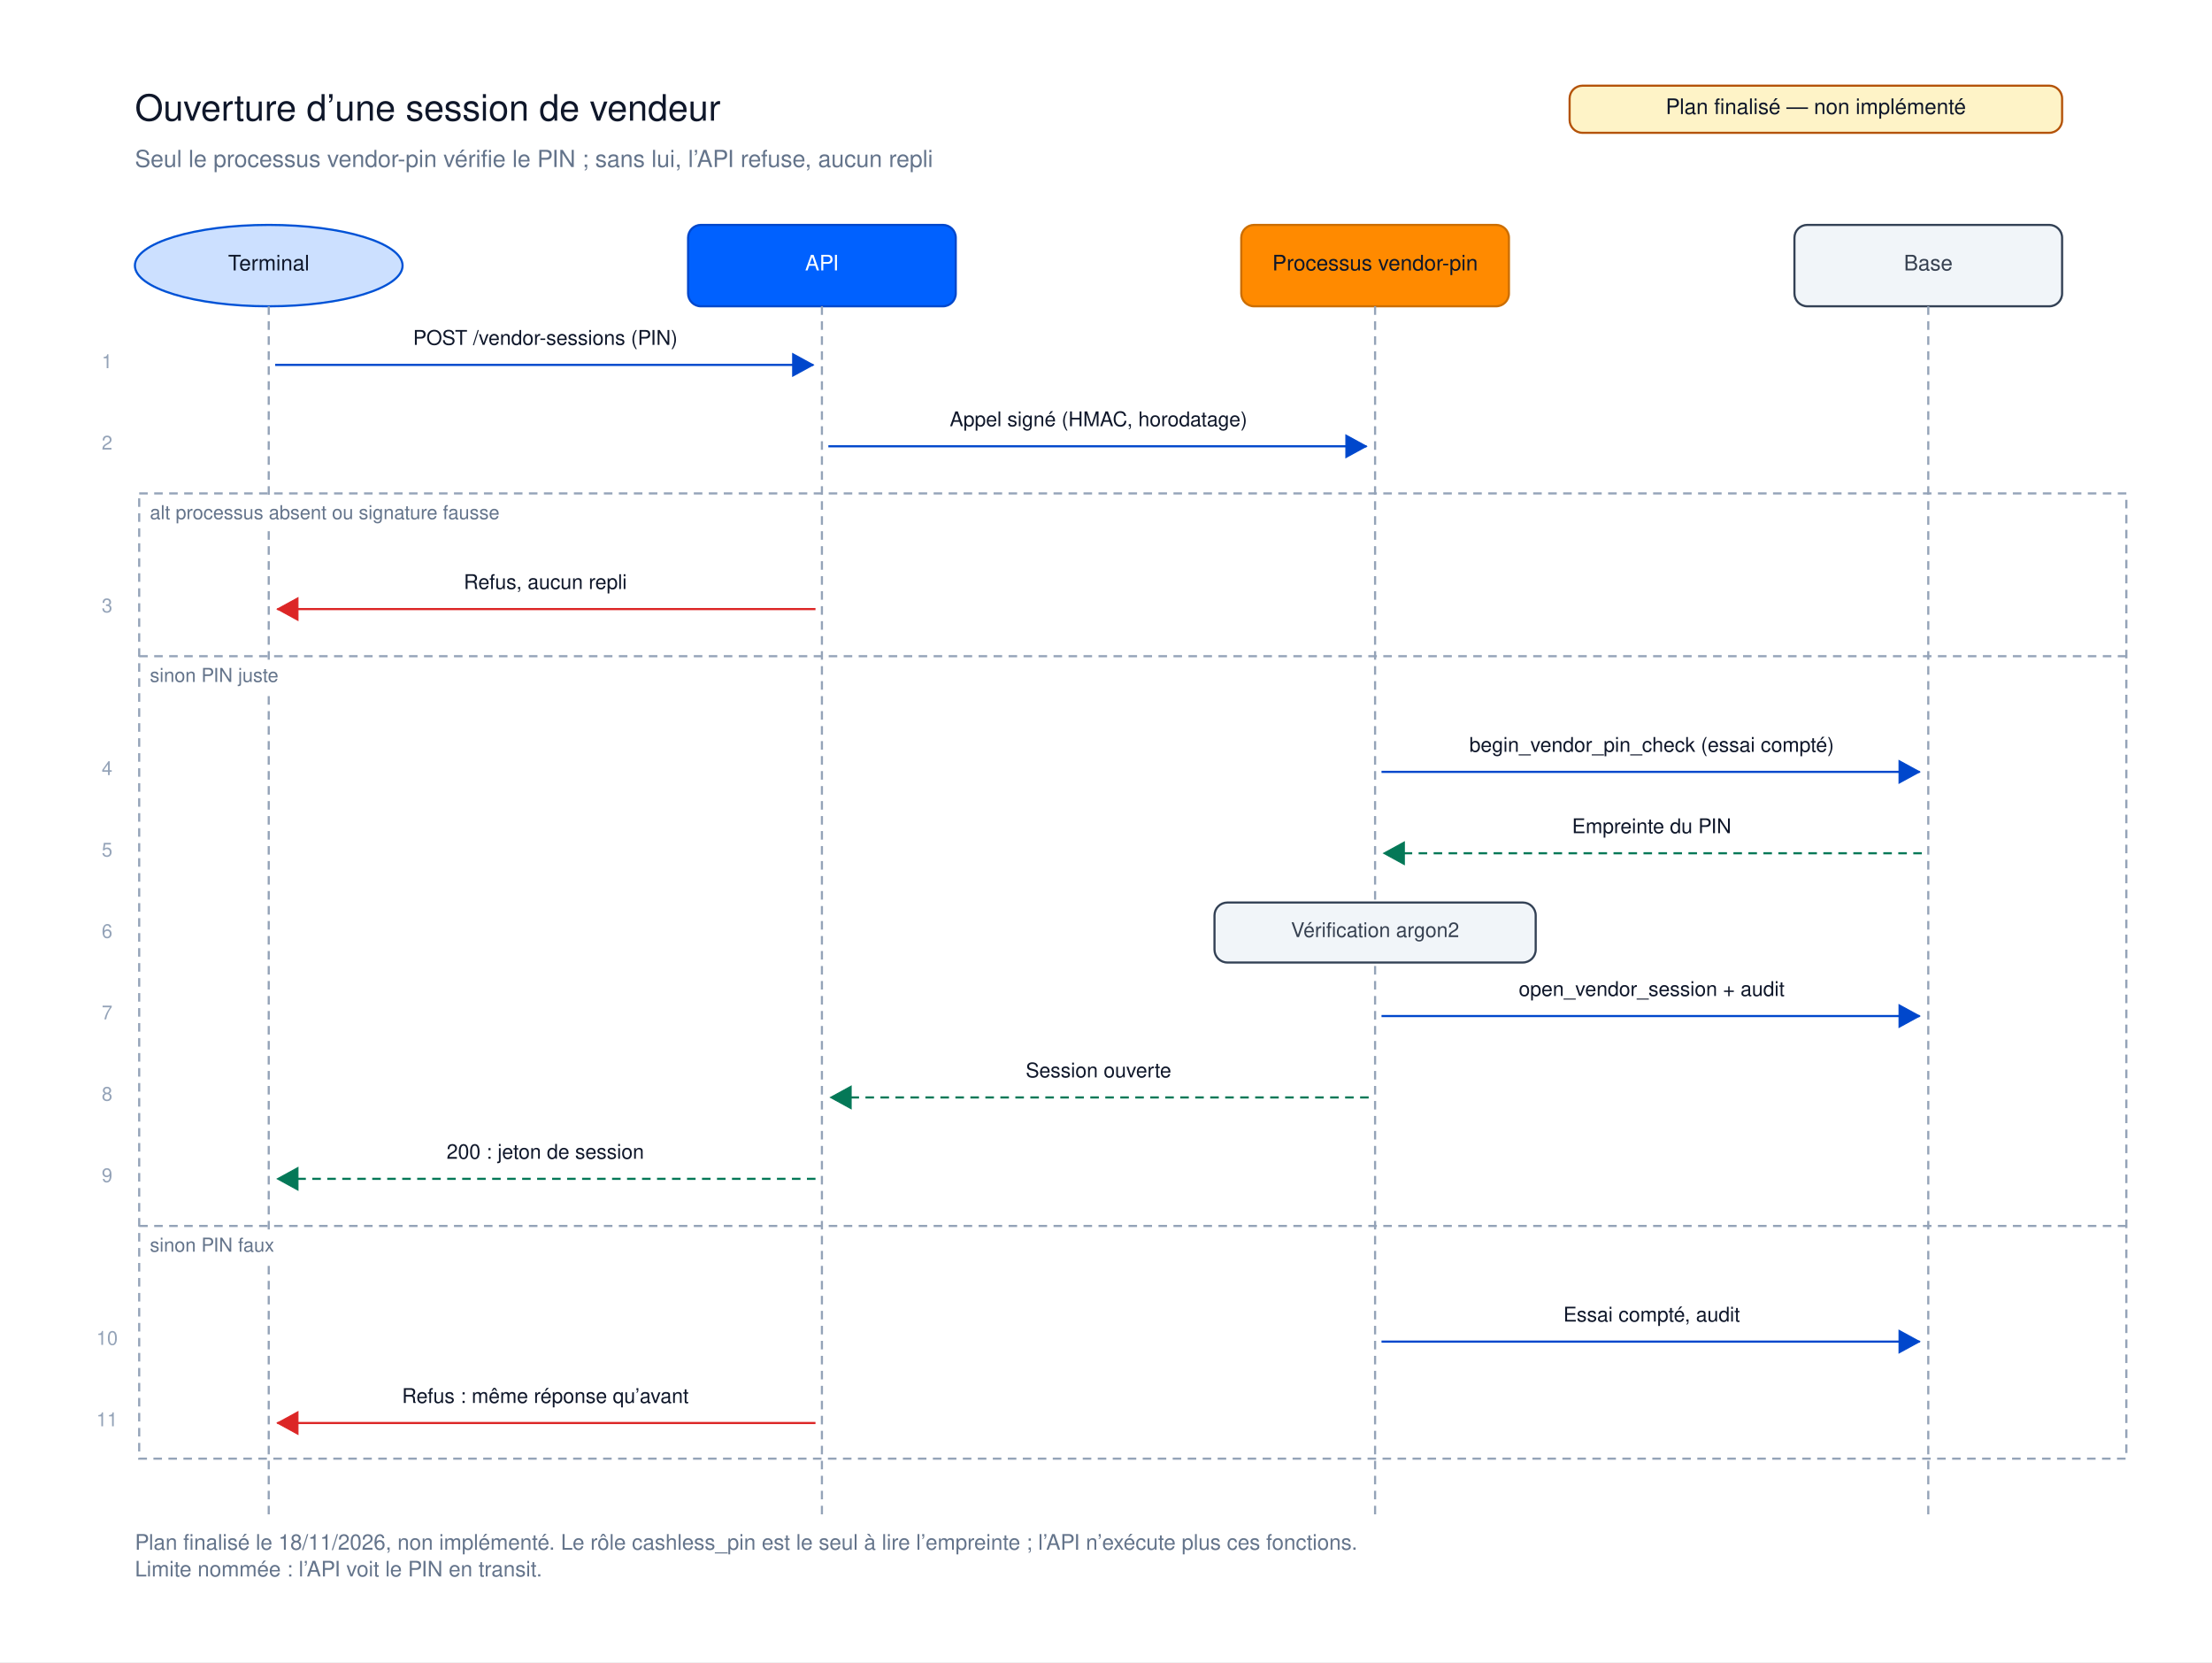
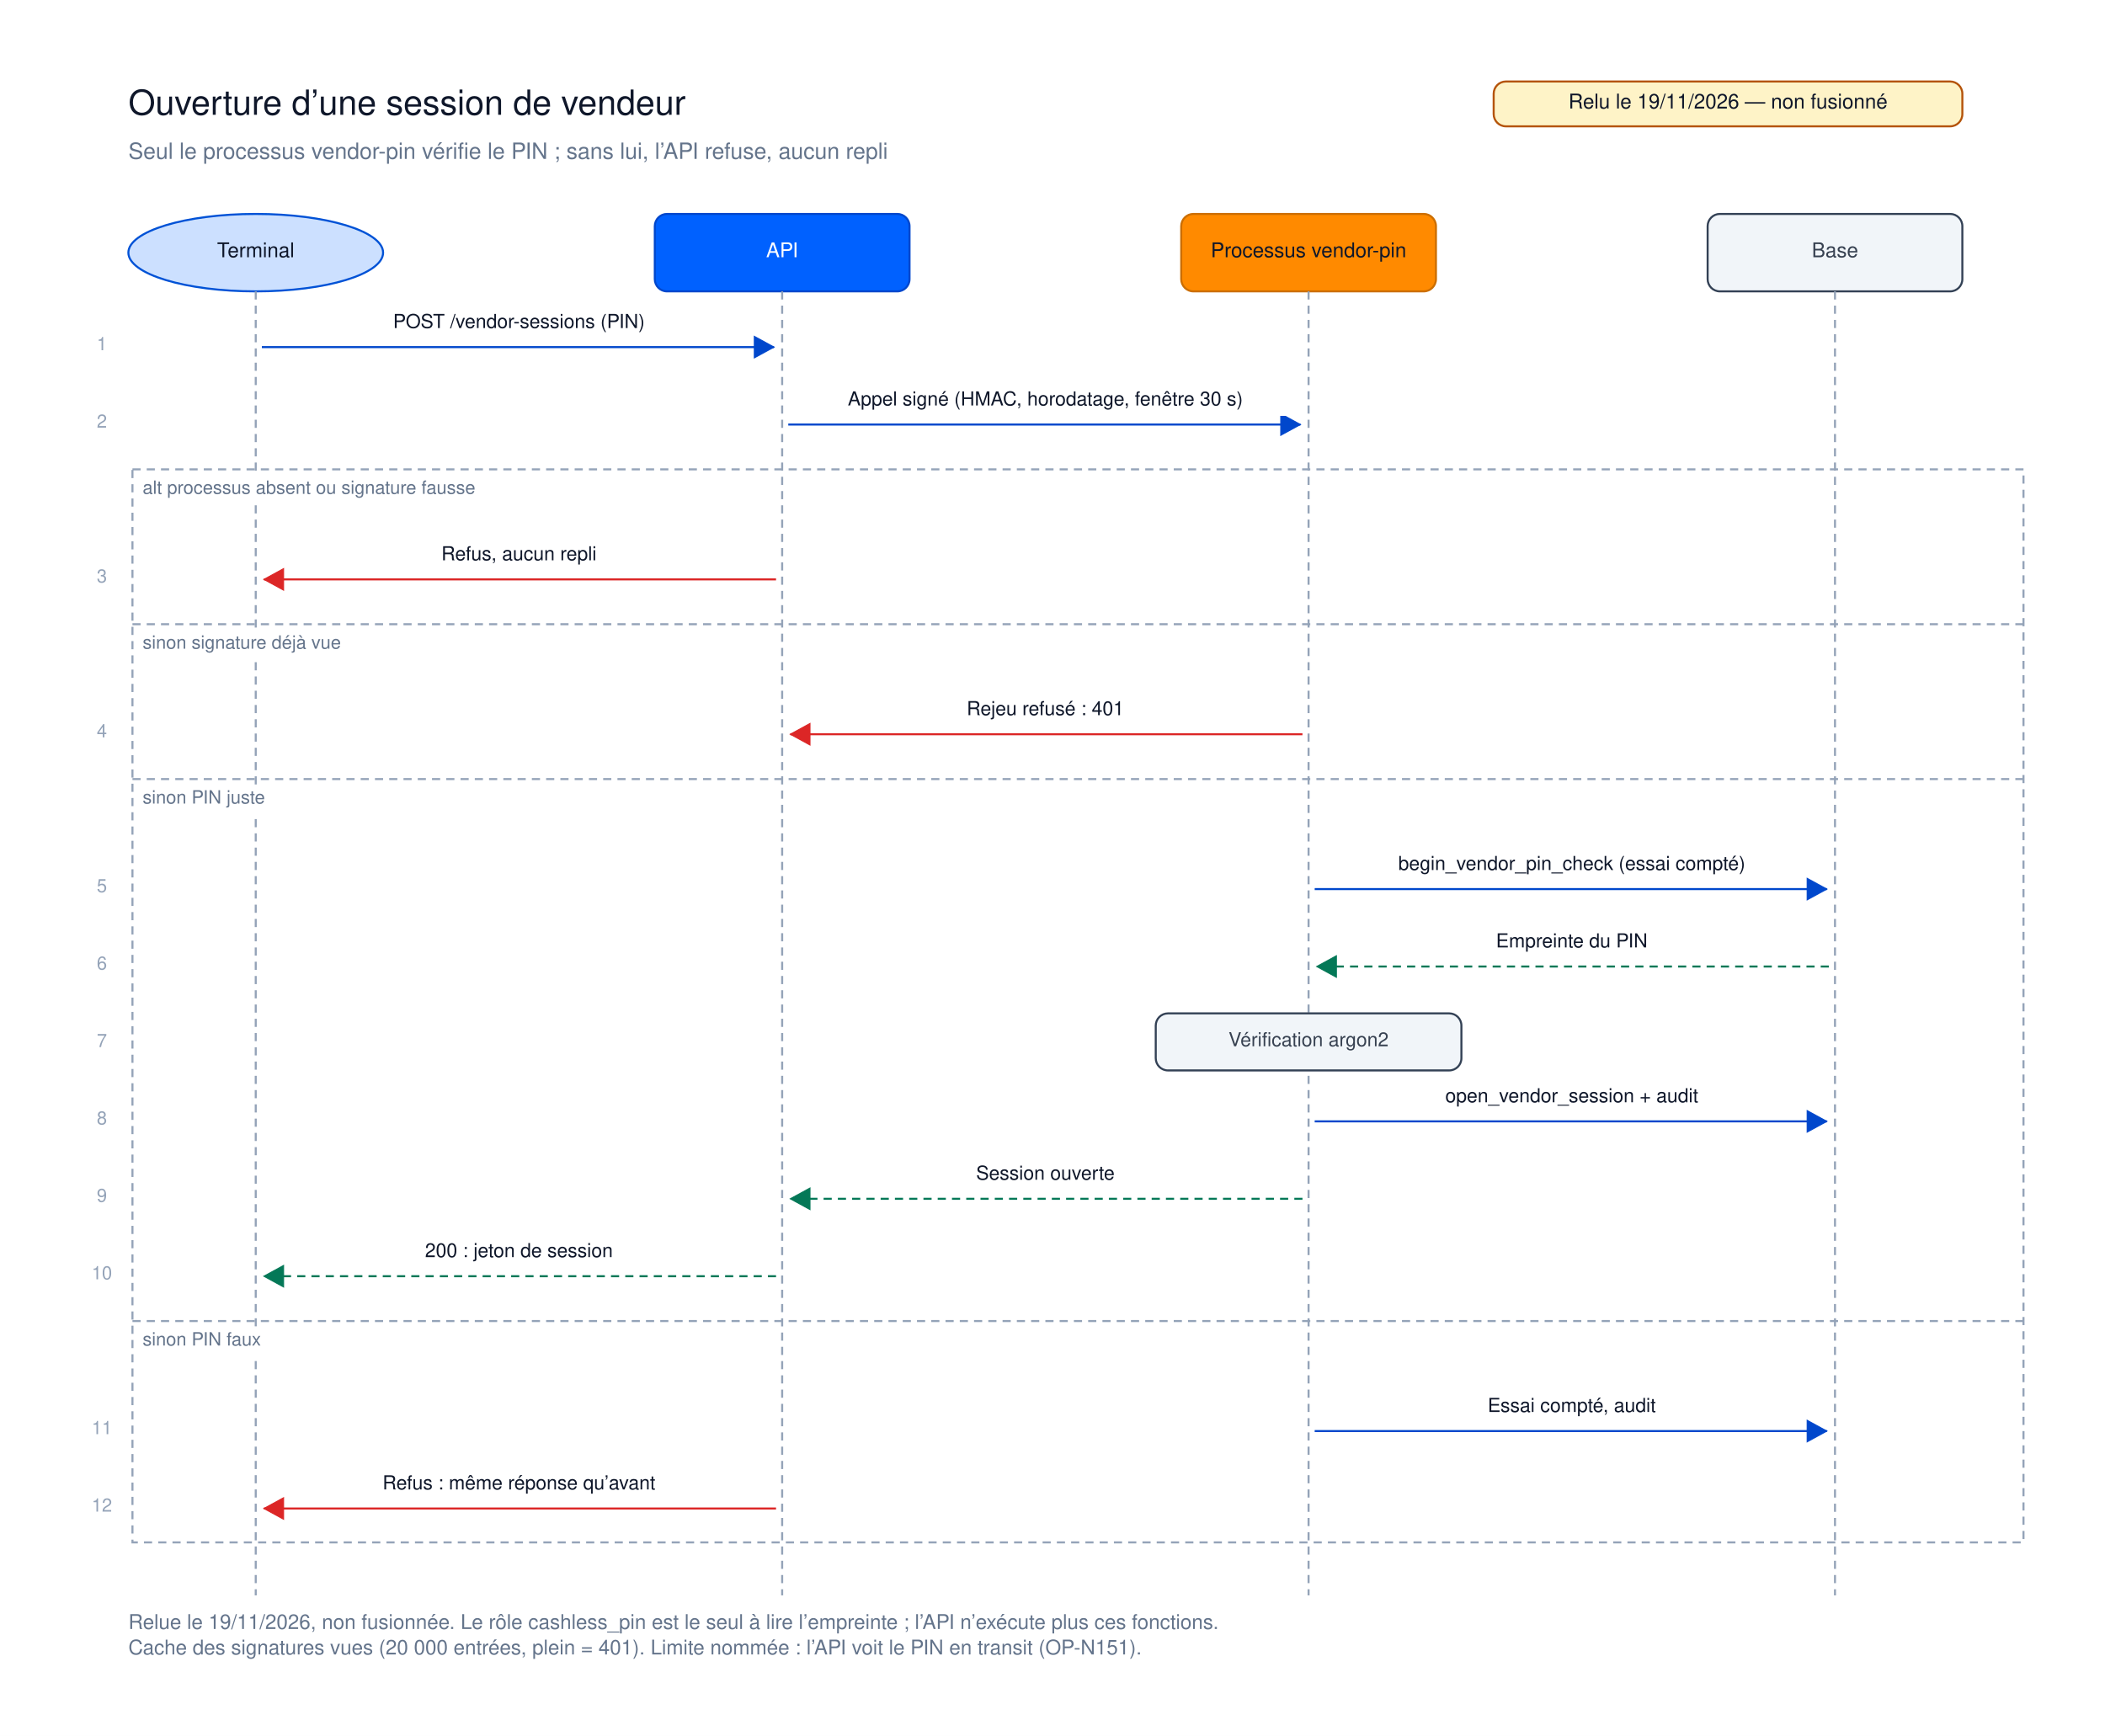
- <svg xmlns="http://www.w3.org/2000/svg" width="2066" height="1552" viewBox="0 0 2066 1552">
+ <svg xmlns="http://www.w3.org/2000/svg" width="2066" height="1704" viewBox="0 0 2066 1704">
  <rect width="100%" height="100%" fill="#FFFFFF" />
  <g transform="translate(66,50)">
    <rect x="1400" y="30" width="460" height="44" rx="12" ry="12" fill="#FEF3C7" stroke="#B45309" stroke-width="2" />
    <ellipse cx="185.0" cy="198.0" rx="125.0" ry="38.0" fill="#CCE0FF" stroke="#0052D6" stroke-width="2" />
-     <polyline points="185.0,236 185.0,1364" fill="none" stroke="#94A3B8" stroke-width="2" stroke-dasharray="8,6" />
+     <polyline points="185.0,236 185.0,1516" fill="none" stroke="#94A3B8" stroke-width="2" stroke-dasharray="8,6" />
    <rect x="576.667" y="160" width="250" height="76" rx="12" ry="12" fill="#0061FF" stroke="#0047CC" stroke-width="2" />
-     <polyline points="701.667,236 701.667,1364" fill="none" stroke="#94A3B8" stroke-width="2" stroke-dasharray="8,6" />
+     <polyline points="701.667,236 701.667,1516" fill="none" stroke="#94A3B8" stroke-width="2" stroke-dasharray="8,6" />
    <rect x="1093.333" y="160" width="250" height="76" rx="12" ry="12" fill="#FF8A00" stroke="#CC6E00" stroke-width="2" />
-     <polyline points="1218.333,236 1218.333,1364" fill="none" stroke="#94A3B8" stroke-width="2" stroke-dasharray="8,6" />
+     <polyline points="1218.333,236 1218.333,1516" fill="none" stroke="#94A3B8" stroke-width="2" stroke-dasharray="8,6" />
    <rect x="1610.0" y="160" width="250" height="76" rx="12" ry="12" fill="#F1F5F9" stroke="#334155" stroke-width="2" />
-     <polyline points="1735.0,236 1735.0,1364" fill="none" stroke="#94A3B8" stroke-width="2" stroke-dasharray="8,6" />
+     <polyline points="1735.0,236 1735.0,1516" fill="none" stroke="#94A3B8" stroke-width="2" stroke-dasharray="8,6" />
    <polyline points="191.0,290.72 693.667,290.72" fill="none" stroke="#0047CC" stroke-width="2" />
    <polygon points="693.667,290.72 674.36,301.267 674.36,280.173" fill="#0047CC" stroke="#0047CC" stroke-width="1" />
    <rect x="292.933" y="253.72" width="300.8" height="28" rx="0" ry="0" fill="#FFFFFF" stroke="#FFFFFF" stroke-width="1" />
    <polyline points="707.667,366.72 1210.333,366.72" fill="none" stroke="#0047CC" stroke-width="2" />
    <polygon points="1210.333,366.72 1191.027,377.267 1191.027,356.173" fill="#0047CC" stroke="#0047CC" stroke-width="1" />
-     <rect x="794.0" y="329.72" width="332.0" height="28" rx="0" ry="0" fill="#FFFFFF" stroke="#FFFFFF" stroke-width="1" />
+     <rect x="721.2" y="329.72" width="477.6" height="28" rx="0" ry="0" fill="#FFFFFF" stroke="#FFFFFF" stroke-width="1" />
    <rect x="70" y="416.72" width="414" height="28" rx="0" ry="0" fill="#FFFFFF" stroke="#FFFFFF" stroke-width="1" />
    <polyline points="695.667,518.72 193.0,518.72" fill="none" stroke="#DC2626" stroke-width="2" />
    <polygon points="193.0,518.72 212.307,508.173 212.307,529.267" fill="#DC2626" stroke="#DC2626" stroke-width="1" />
    <rect x="339.733" y="481.72" width="207.2" height="28" rx="0" ry="0" fill="#FFFFFF" stroke="#FFFFFF" stroke-width="1" />
    <polyline points="64,562.72 1920.0,562.72" fill="none" stroke="#94A3B8" stroke-width="2" stroke-dasharray="8,6" />
-     <rect x="70" y="568.72" width="164" height="28" rx="0" ry="0" fill="#FFFFFF" stroke="#FFFFFF" stroke-width="1" />
-     <polyline points="1224.333,670.72 1727.0,670.72" fill="none" stroke="#0047CC" stroke-width="2" />
-     <polygon points="1727.0,670.72 1707.693,681.267 1707.693,660.173" fill="#0047CC" stroke="#0047CC" stroke-width="1" />
-     <rect x="1274.267" y="633.72" width="404.8" height="28" rx="0" ry="0" fill="#FFFFFF" stroke="#FFFFFF" stroke-width="1" />
-     <polyline points="1729.0,746.72 1226.333,746.72" fill="none" stroke="#047857" stroke-width="2" stroke-dasharray="8,6" />
-     <polygon points="1226.333,746.72 1245.64,736.173 1245.64,757.267" fill="#047857" stroke="#047857" stroke-width="1" />
-     <rect x="1383.467" y="709.72" width="186.4" height="28" rx="0" ry="0" fill="#FFFFFF" stroke="#FFFFFF" stroke-width="1" />
-     <rect x="1068.333" y="792.72" width="300" height="56" rx="12" ry="12" fill="#F1F5F9" stroke="#334155" stroke-width="2" />
-     <polyline points="1224.333,898.72 1727.0,898.72" fill="none" stroke="#0047CC" stroke-width="2" />
-     <polygon points="1727.0,898.72 1707.693,909.267 1707.693,888.173" fill="#0047CC" stroke="#0047CC" stroke-width="1" />
-     <rect x="1326.267" y="861.72" width="300.8" height="28" rx="0" ry="0" fill="#FFFFFF" stroke="#FFFFFF" stroke-width="1" />
-     <polyline points="1212.333,974.72 709.667,974.72" fill="none" stroke="#047857" stroke-width="2" stroke-dasharray="8,6" />
-     <polygon points="709.667,974.72 728.973,964.173 728.973,985.267" fill="#047857" stroke="#047857" stroke-width="1" />
-     <rect x="872.0" y="937.72" width="176.0" height="28" rx="0" ry="0" fill="#FFFFFF" stroke="#FFFFFF" stroke-width="1" />
-     <polyline points="695.667,1050.72 193.0,1050.72" fill="none" stroke="#047857" stroke-width="2" stroke-dasharray="8,6" />
-     <polygon points="193.0,1050.72 212.307,1040.173 212.307,1061.267" fill="#047857" stroke="#047857" stroke-width="1" />
-     <rect x="318.933" y="1013.72" width="248.8" height="28" rx="0" ry="0" fill="#FFFFFF" stroke="#FFFFFF" stroke-width="1" />
-     <polyline points="64,1094.72 1920.0,1094.72" fill="none" stroke="#94A3B8" stroke-width="2" stroke-dasharray="8,6" />
-     <rect x="70" y="1100.72" width="154" height="28" rx="0" ry="0" fill="#FFFFFF" stroke="#FFFFFF" stroke-width="1" />
-     <polyline points="1224.333,1202.72 1727.0,1202.72" fill="none" stroke="#0047CC" stroke-width="2" />
-     <polygon points="1727.0,1202.72 1707.693,1213.267 1707.693,1192.173" fill="#0047CC" stroke="#0047CC" stroke-width="1" />
-     <rect x="1367.867" y="1165.72" width="217.6" height="28" rx="0" ry="0" fill="#FFFFFF" stroke="#FFFFFF" stroke-width="1" />
-     <polyline points="695.667,1278.72 193.0,1278.72" fill="none" stroke="#DC2626" stroke-width="2" />
-     <polygon points="193.0,1278.72 212.307,1268.173 212.307,1289.267" fill="#DC2626" stroke="#DC2626" stroke-width="1" />
-     <rect x="282.533" y="1241.72" width="321.6" height="28" rx="0" ry="0" fill="#FFFFFF" stroke="#FFFFFF" stroke-width="1" />
-     <rect x="64" y="410.72" width="1856.0" height="901.28" rx="0" ry="0" fill="none" stroke="#94A3B8" stroke-width="2" stroke-dasharray="8,6" />
+     <rect x="70" y="568.72" width="254" height="28" rx="0" ry="0" fill="#FFFFFF" stroke="#FFFFFF" stroke-width="1" />
+     <polyline points="1212.333,670.72 709.667,670.72" fill="none" stroke="#DC2626" stroke-width="2" />
+     <polygon points="709.667,670.72 728.973,660.173 728.973,681.267" fill="#DC2626" stroke="#DC2626" stroke-width="1" />
+     <rect x="856.4" y="633.72" width="207.2" height="28" rx="0" ry="0" fill="#FFFFFF" stroke="#FFFFFF" stroke-width="1" />
+     <polyline points="64,714.72 1920.0,714.72" fill="none" stroke="#94A3B8" stroke-width="2" stroke-dasharray="8,6" />
+     <rect x="70" y="720.72" width="164" height="28" rx="0" ry="0" fill="#FFFFFF" stroke="#FFFFFF" stroke-width="1" />
+     <polyline points="1224.333,822.72 1727.0,822.72" fill="none" stroke="#0047CC" stroke-width="2" />
+     <polygon points="1727.0,822.72 1707.693,833.267 1707.693,812.173" fill="#0047CC" stroke="#0047CC" stroke-width="1" />
+     <rect x="1274.267" y="785.72" width="404.8" height="28" rx="0" ry="0" fill="#FFFFFF" stroke="#FFFFFF" stroke-width="1" />
+     <polyline points="1729.0,898.72 1226.333,898.72" fill="none" stroke="#047857" stroke-width="2" stroke-dasharray="8,6" />
+     <polygon points="1226.333,898.72 1245.64,888.173 1245.64,909.267" fill="#047857" stroke="#047857" stroke-width="1" />
+     <rect x="1383.467" y="861.72" width="186.4" height="28" rx="0" ry="0" fill="#FFFFFF" stroke="#FFFFFF" stroke-width="1" />
+     <rect x="1068.333" y="944.72" width="300" height="56" rx="12" ry="12" fill="#F1F5F9" stroke="#334155" stroke-width="2" />
+     <polyline points="1224.333,1050.72 1727.0,1050.72" fill="none" stroke="#0047CC" stroke-width="2" />
+     <polygon points="1727.0,1050.72 1707.693,1061.267 1707.693,1040.173" fill="#0047CC" stroke="#0047CC" stroke-width="1" />
+     <rect x="1326.267" y="1013.72" width="300.8" height="28" rx="0" ry="0" fill="#FFFFFF" stroke="#FFFFFF" stroke-width="1" />
+     <polyline points="1212.333,1126.72 709.667,1126.72" fill="none" stroke="#047857" stroke-width="2" stroke-dasharray="8,6" />
+     <polygon points="709.667,1126.72 728.973,1116.173 728.973,1137.267" fill="#047857" stroke="#047857" stroke-width="1" />
+     <rect x="872.0" y="1089.72" width="176.0" height="28" rx="0" ry="0" fill="#FFFFFF" stroke="#FFFFFF" stroke-width="1" />
+     <polyline points="695.667,1202.72 193.0,1202.72" fill="none" stroke="#047857" stroke-width="2" stroke-dasharray="8,6" />
+     <polygon points="193.0,1202.72 212.307,1192.173 212.307,1213.267" fill="#047857" stroke="#047857" stroke-width="1" />
+     <rect x="318.933" y="1165.72" width="248.8" height="28" rx="0" ry="0" fill="#FFFFFF" stroke="#FFFFFF" stroke-width="1" />
+     <polyline points="64,1246.72 1920.0,1246.72" fill="none" stroke="#94A3B8" stroke-width="2" stroke-dasharray="8,6" />
+     <rect x="70" y="1252.72" width="154" height="28" rx="0" ry="0" fill="#FFFFFF" stroke="#FFFFFF" stroke-width="1" />
+     <polyline points="1224.333,1354.72 1727.0,1354.72" fill="none" stroke="#0047CC" stroke-width="2" />
+     <polygon points="1727.0,1354.72 1707.693,1365.267 1707.693,1344.173" fill="#0047CC" stroke="#0047CC" stroke-width="1" />
+     <rect x="1367.867" y="1317.72" width="217.6" height="28" rx="0" ry="0" fill="#FFFFFF" stroke="#FFFFFF" stroke-width="1" />
+     <polyline points="695.667,1430.72 193.0,1430.72" fill="none" stroke="#DC2626" stroke-width="2" />
+     <polygon points="193.0,1430.72 212.307,1420.173 212.307,1441.267" fill="#DC2626" stroke="#DC2626" stroke-width="1" />
+     <rect x="282.533" y="1393.72" width="321.6" height="28" rx="0" ry="0" fill="#FFFFFF" stroke="#FFFFFF" stroke-width="1" />
+     <rect x="64" y="410.72" width="1856.0" height="1053.28" rx="0" ry="0" fill="none" stroke="#94A3B8" stroke-width="2" stroke-dasharray="8,6" />
    <text x="60" y="62.65" font-family="Helvetica Neue, Helvetica, Arial, sans-serif" font-size="34" font-weight="400" fill="#0F172A" text-anchor="start">Ouverture d’une session de vendeur</text>
    <text x="60" y="105.95" font-family="Helvetica Neue, Helvetica, Arial, sans-serif" font-size="22" font-weight="400" fill="#64748B" text-anchor="start">Seul le processus vendor-pin vérifie le PIN ; sans lui, l’API refuse, aucun repli</text>
-     <text x="1630.0" y="56.5" font-family="Helvetica Neue, Helvetica, Arial, sans-serif" font-size="20" font-weight="400" fill="#0F172A" text-anchor="middle">Plan finalisé — non implémenté</text>
+     <text x="1630.0" y="56.5" font-family="Helvetica Neue, Helvetica, Arial, sans-serif" font-size="20" font-weight="400" fill="#0F172A" text-anchor="middle">Relu le 19/11/2026 — non fusionné</text>
    <text x="185.0" y="202.5" font-family="Helvetica Neue, Helvetica, Arial, sans-serif" font-size="20" font-weight="400" fill="#0F172A" text-anchor="middle">Terminal</text>
    <text x="701.667" y="202.5" font-family="Helvetica Neue, Helvetica, Arial, sans-serif" font-size="20" font-weight="400" fill="#FFFFFF" text-anchor="middle">API</text>
    <text x="1218.333" y="202.5" font-family="Helvetica Neue, Helvetica, Arial, sans-serif" font-size="20" font-weight="400" fill="#0F172A" text-anchor="middle">Processus vendor-pin</text>
    <text x="1735.0" y="202.5" font-family="Helvetica Neue, Helvetica, Arial, sans-serif" font-size="20" font-weight="400" fill="#374151" text-anchor="middle">Base</text>
    <text x="443.333" y="271.995" font-family="Helvetica Neue, Helvetica, Arial, sans-serif" font-size="19" font-weight="400" fill="#0F172A" text-anchor="middle">POST /vendor-sessions (PIN)</text>
    <text x="34.0" y="293.77" font-family="Helvetica Neue, Helvetica, Arial, sans-serif" font-size="18" font-weight="400" fill="#94A3B8" text-anchor="middle">1</text>
-     <text x="960.0" y="347.995" font-family="Helvetica Neue, Helvetica, Arial, sans-serif" font-size="19" font-weight="400" fill="#0F172A" text-anchor="middle">Appel signé (HMAC, horodatage)</text>
+     <text x="960.0" y="347.995" font-family="Helvetica Neue, Helvetica, Arial, sans-serif" font-size="19" font-weight="400" fill="#0F172A" text-anchor="middle">Appel signé (HMAC, horodatage, fenêtre 30 s)</text>
    <text x="34.0" y="369.77" font-family="Helvetica Neue, Helvetica, Arial, sans-serif" font-size="18" font-weight="400" fill="#94A3B8" text-anchor="middle">2</text>
    <text x="74" y="434.77" font-family="Helvetica Neue, Helvetica, Arial, sans-serif" font-size="18" font-weight="400" fill="#64748B" text-anchor="start">alt processus absent ou signature fausse</text>
    <text x="443.333" y="499.995" font-family="Helvetica Neue, Helvetica, Arial, sans-serif" font-size="19" font-weight="400" fill="#0F172A" text-anchor="middle">Refus, aucun repli</text>
    <text x="34.0" y="521.77" font-family="Helvetica Neue, Helvetica, Arial, sans-serif" font-size="18" font-weight="400" fill="#94A3B8" text-anchor="middle">3</text>
-     <text x="74" y="586.77" font-family="Helvetica Neue, Helvetica, Arial, sans-serif" font-size="18" font-weight="400" fill="#64748B" text-anchor="start">sinon PIN juste</text>
-     <text x="1476.667" y="651.995" font-family="Helvetica Neue, Helvetica, Arial, sans-serif" font-size="19" font-weight="400" fill="#0F172A" text-anchor="middle">begin_vendor_pin_check (essai compté)</text>
+     <text x="74" y="586.77" font-family="Helvetica Neue, Helvetica, Arial, sans-serif" font-size="18" font-weight="400" fill="#64748B" text-anchor="start">sinon signature déjà vue</text>
+     <text x="960.0" y="651.995" font-family="Helvetica Neue, Helvetica, Arial, sans-serif" font-size="19" font-weight="400" fill="#0F172A" text-anchor="middle">Rejeu refusé : 401</text>
    <text x="34.0" y="673.77" font-family="Helvetica Neue, Helvetica, Arial, sans-serif" font-size="18" font-weight="400" fill="#94A3B8" text-anchor="middle">4</text>
-     <text x="1476.667" y="727.995" font-family="Helvetica Neue, Helvetica, Arial, sans-serif" font-size="19" font-weight="400" fill="#0F172A" text-anchor="middle">Empreinte du PIN</text>
-     <text x="34.0" y="749.77" font-family="Helvetica Neue, Helvetica, Arial, sans-serif" font-size="18" font-weight="400" fill="#94A3B8" text-anchor="middle">5</text>
-     <text x="1218.333" y="824.995" font-family="Helvetica Neue, Helvetica, Arial, sans-serif" font-size="19" font-weight="400" fill="#374151" text-anchor="middle">Vérification argon2</text>
-     <text x="34.0" y="825.77" font-family="Helvetica Neue, Helvetica, Arial, sans-serif" font-size="18" font-weight="400" fill="#94A3B8" text-anchor="middle">6</text>
-     <text x="1476.667" y="879.995" font-family="Helvetica Neue, Helvetica, Arial, sans-serif" font-size="19" font-weight="400" fill="#0F172A" text-anchor="middle">open_vendor_session + audit</text>
-     <text x="34.0" y="901.77" font-family="Helvetica Neue, Helvetica, Arial, sans-serif" font-size="18" font-weight="400" fill="#94A3B8" text-anchor="middle">7</text>
-     <text x="960.0" y="955.995" font-family="Helvetica Neue, Helvetica, Arial, sans-serif" font-size="19" font-weight="400" fill="#0F172A" text-anchor="middle">Session ouverte</text>
-     <text x="34.0" y="977.77" font-family="Helvetica Neue, Helvetica, Arial, sans-serif" font-size="18" font-weight="400" fill="#94A3B8" text-anchor="middle">8</text>
-     <text x="443.333" y="1031.995" font-family="Helvetica Neue, Helvetica, Arial, sans-serif" font-size="19" font-weight="400" fill="#0F172A" text-anchor="middle">200 : jeton de session</text>
-     <text x="34.0" y="1053.77" font-family="Helvetica Neue, Helvetica, Arial, sans-serif" font-size="18" font-weight="400" fill="#94A3B8" text-anchor="middle">9</text>
-     <text x="74" y="1118.77" font-family="Helvetica Neue, Helvetica, Arial, sans-serif" font-size="18" font-weight="400" fill="#64748B" text-anchor="start">sinon PIN faux</text>
-     <text x="1476.667" y="1183.995" font-family="Helvetica Neue, Helvetica, Arial, sans-serif" font-size="19" font-weight="400" fill="#0F172A" text-anchor="middle">Essai compté, audit</text>
+     <text x="74" y="738.77" font-family="Helvetica Neue, Helvetica, Arial, sans-serif" font-size="18" font-weight="400" fill="#64748B" text-anchor="start">sinon PIN juste</text>
+     <text x="1476.667" y="803.995" font-family="Helvetica Neue, Helvetica, Arial, sans-serif" font-size="19" font-weight="400" fill="#0F172A" text-anchor="middle">begin_vendor_pin_check (essai compté)</text>
+     <text x="34.0" y="825.77" font-family="Helvetica Neue, Helvetica, Arial, sans-serif" font-size="18" font-weight="400" fill="#94A3B8" text-anchor="middle">5</text>
+     <text x="1476.667" y="879.995" font-family="Helvetica Neue, Helvetica, Arial, sans-serif" font-size="19" font-weight="400" fill="#0F172A" text-anchor="middle">Empreinte du PIN</text>
+     <text x="34.0" y="901.77" font-family="Helvetica Neue, Helvetica, Arial, sans-serif" font-size="18" font-weight="400" fill="#94A3B8" text-anchor="middle">6</text>
+     <text x="1218.333" y="976.995" font-family="Helvetica Neue, Helvetica, Arial, sans-serif" font-size="19" font-weight="400" fill="#374151" text-anchor="middle">Vérification argon2</text>
+     <text x="34.0" y="977.77" font-family="Helvetica Neue, Helvetica, Arial, sans-serif" font-size="18" font-weight="400" fill="#94A3B8" text-anchor="middle">7</text>
+     <text x="1476.667" y="1031.995" font-family="Helvetica Neue, Helvetica, Arial, sans-serif" font-size="19" font-weight="400" fill="#0F172A" text-anchor="middle">open_vendor_session + audit</text>
+     <text x="34.0" y="1053.77" font-family="Helvetica Neue, Helvetica, Arial, sans-serif" font-size="18" font-weight="400" fill="#94A3B8" text-anchor="middle">8</text>
+     <text x="960.0" y="1107.995" font-family="Helvetica Neue, Helvetica, Arial, sans-serif" font-size="19" font-weight="400" fill="#0F172A" text-anchor="middle">Session ouverte</text>
+     <text x="34.0" y="1129.77" font-family="Helvetica Neue, Helvetica, Arial, sans-serif" font-size="18" font-weight="400" fill="#94A3B8" text-anchor="middle">9</text>
+     <text x="443.333" y="1183.995" font-family="Helvetica Neue, Helvetica, Arial, sans-serif" font-size="19" font-weight="400" fill="#0F172A" text-anchor="middle">200 : jeton de session</text>
    <text x="34.0" y="1205.77" font-family="Helvetica Neue, Helvetica, Arial, sans-serif" font-size="18" font-weight="400" fill="#94A3B8" text-anchor="middle">10</text>
-     <text x="443.333" y="1259.995" font-family="Helvetica Neue, Helvetica, Arial, sans-serif" font-size="19" font-weight="400" fill="#0F172A" text-anchor="middle">Refus : même réponse qu’avant</text>
-     <text x="34.0" y="1281.77" font-family="Helvetica Neue, Helvetica, Arial, sans-serif" font-size="18" font-weight="400" fill="#94A3B8" text-anchor="middle">11</text>
-     <text x="60" y="1397.0" font-family="Helvetica Neue, Helvetica, Arial, sans-serif" font-size="20" font-weight="400" fill="#64748B" text-anchor="start">Plan finalisé le 18/11/2026, non implémenté. Le rôle cashless_pin est le seul à lire l’empreinte ; l’API n’exécute plus ces fonctions.</text>
-     <text x="60" y="1422.0" font-family="Helvetica Neue, Helvetica, Arial, sans-serif" font-size="20" font-weight="400" fill="#64748B" text-anchor="start">Limite nommée : l’API voit le PIN en transit.</text>
+     <text x="74" y="1270.77" font-family="Helvetica Neue, Helvetica, Arial, sans-serif" font-size="18" font-weight="400" fill="#64748B" text-anchor="start">sinon PIN faux</text>
+     <text x="1476.667" y="1335.995" font-family="Helvetica Neue, Helvetica, Arial, sans-serif" font-size="19" font-weight="400" fill="#0F172A" text-anchor="middle">Essai compté, audit</text>
+     <text x="34.0" y="1357.77" font-family="Helvetica Neue, Helvetica, Arial, sans-serif" font-size="18" font-weight="400" fill="#94A3B8" text-anchor="middle">11</text>
+     <text x="443.333" y="1411.995" font-family="Helvetica Neue, Helvetica, Arial, sans-serif" font-size="19" font-weight="400" fill="#0F172A" text-anchor="middle">Refus : même réponse qu’avant</text>
+     <text x="34.0" y="1433.77" font-family="Helvetica Neue, Helvetica, Arial, sans-serif" font-size="18" font-weight="400" fill="#94A3B8" text-anchor="middle">12</text>
+     <text x="60" y="1549.0" font-family="Helvetica Neue, Helvetica, Arial, sans-serif" font-size="20" font-weight="400" fill="#64748B" text-anchor="start">Relue le 19/11/2026, non fusionnée. Le rôle cashless_pin est le seul à lire l’empreinte ; l’API n’exécute plus ces fonctions.</text>
+     <text x="60" y="1574.0" font-family="Helvetica Neue, Helvetica, Arial, sans-serif" font-size="20" font-weight="400" fill="#64748B" text-anchor="start">Cache des signatures vues (20 000 entrées, plein = 401). Limite nommée : l’API voit le PIN en transit (OP-N151).</text>
  </g>
</svg>
